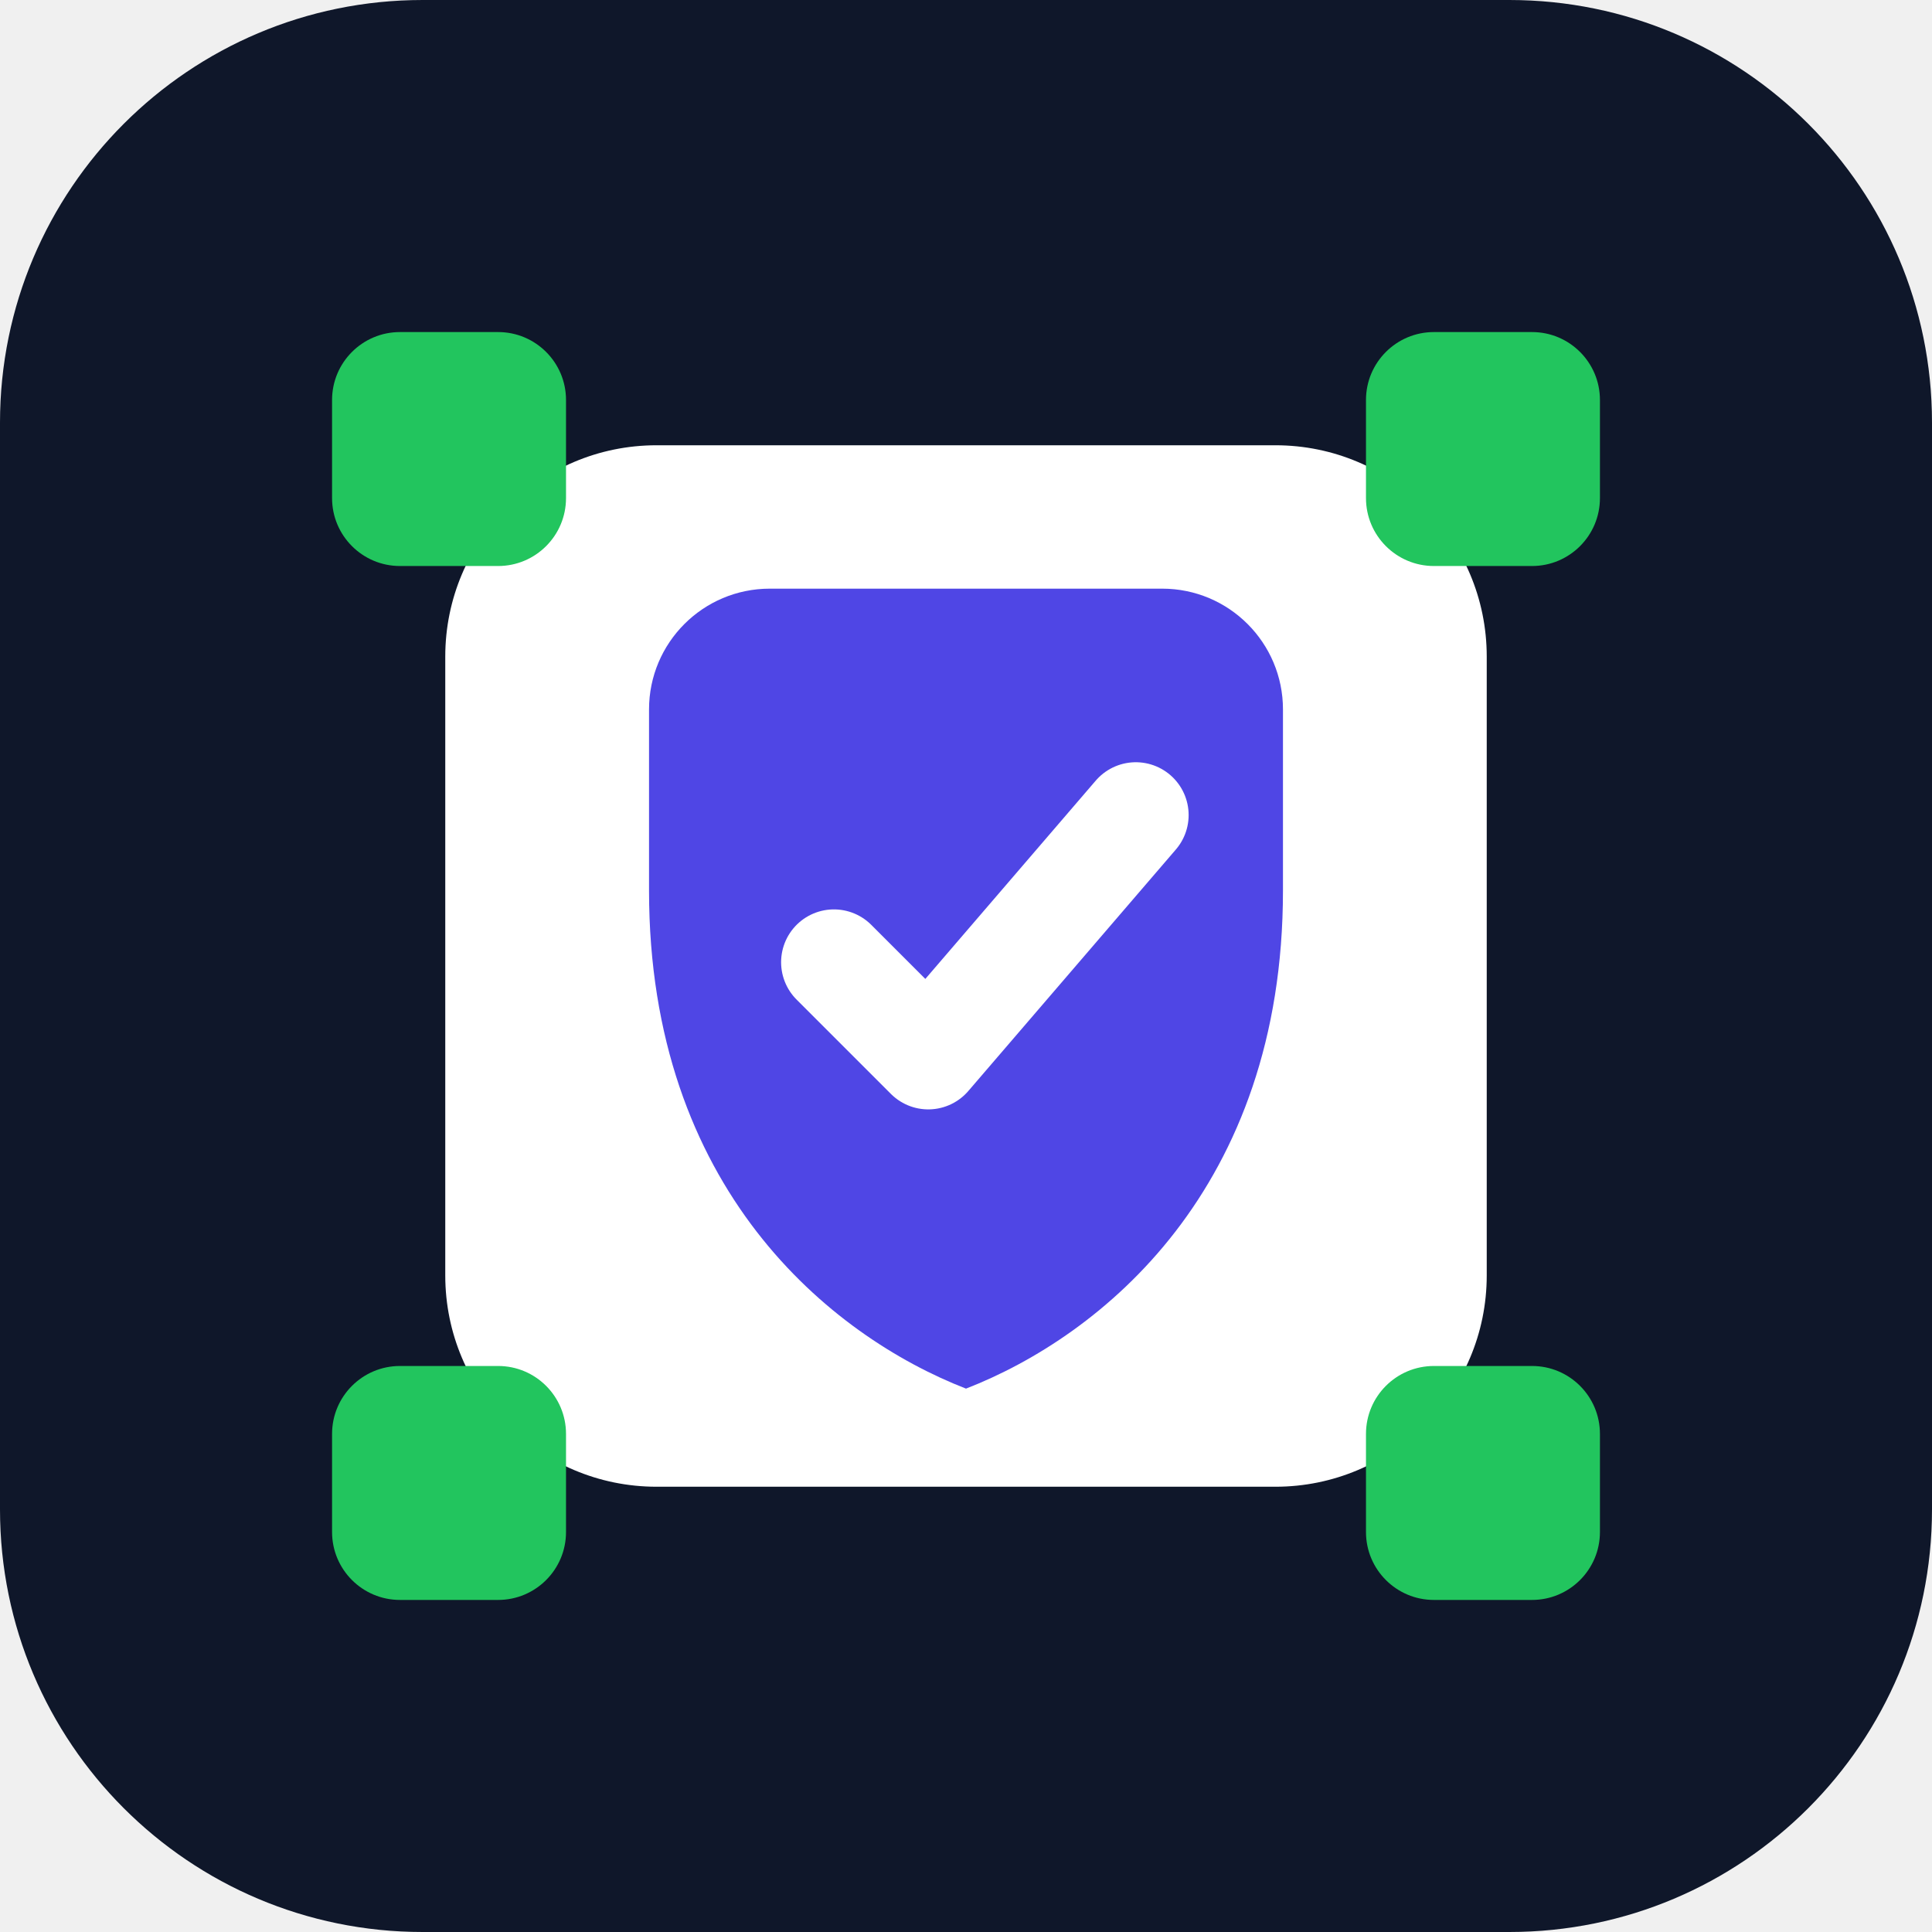
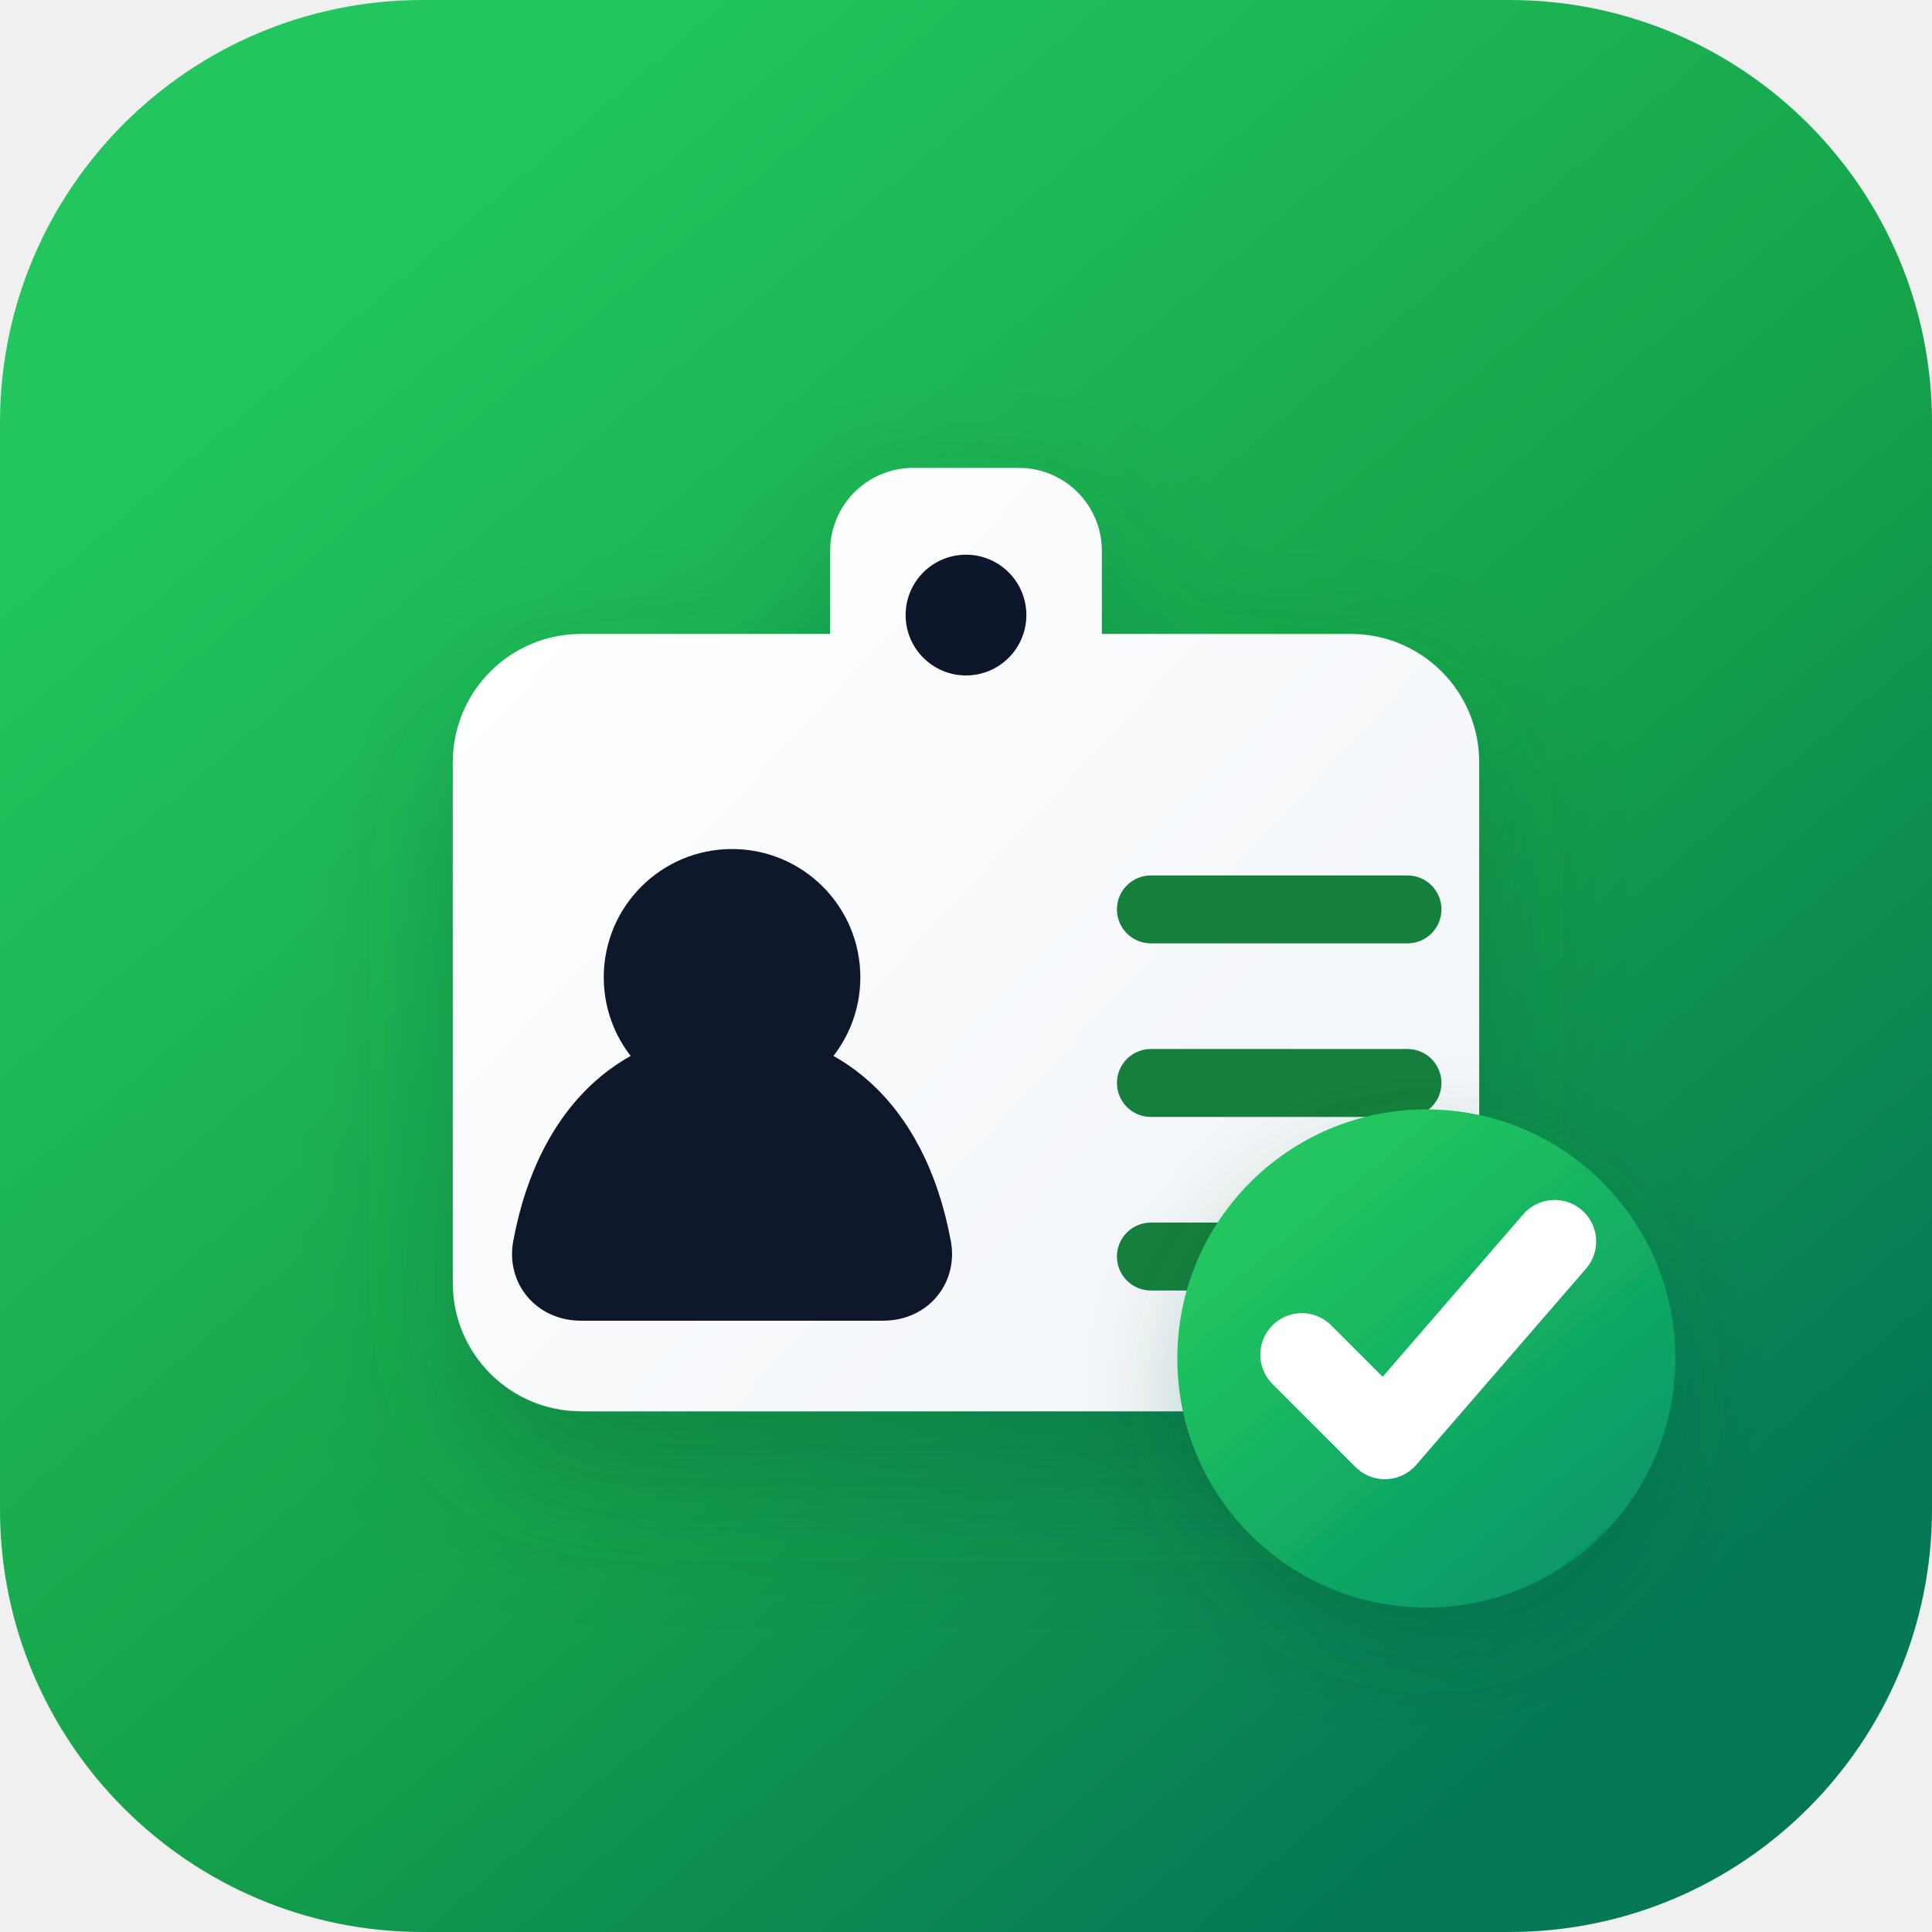
- <svg xmlns="http://www.w3.org/2000/svg" viewBox="0 0 512 512">
-   <rect width="512" height="512" rx="112" fill="#0f172a" />
-   <rect x="118" y="118" width="276" height="276" rx="56" fill="#ffffff" />
-   <path d="M172 188a32 32 0 0 1 32-32h104a32 32 0 0 1 32 32v48c0 79-48 118-84 132-36-14-84-53-84-132v-48Z" fill="#4f46e5" />
-   <path d="M221 255l25 25 55-64" fill="none" stroke="#ffffff" stroke-width="28" stroke-linecap="round" stroke-linejoin="round" />
-   <rect x="88" y="88" width="62" height="62" rx="18" fill="#22c55e" />
-   <rect x="362" y="88" width="62" height="62" rx="18" fill="#22c55e" />
-   <rect x="88" y="362" width="62" height="62" rx="18" fill="#22c55e" />
-   <rect x="362" y="362" width="62" height="62" rx="18" fill="#22c55e" />
+ <svg xmlns="http://www.w3.org/2000/svg" viewBox="0 0 512 512" role="img" aria-label="Secure QR">
+   <defs>
+     <linearGradient id="bg" x1="92" y1="70" x2="420" y2="454" gradientUnits="userSpaceOnUse">
+       <stop offset="0" stop-color="#22c55e" />
+       <stop offset="0.55" stop-color="#16a34a" />
+       <stop offset="1" stop-color="#047857" />
+     </linearGradient>
+     <linearGradient id="badge" x1="150" y1="148" x2="374" y2="356" gradientUnits="userSpaceOnUse">
+       <stop offset="0" stop-color="#ffffff" />
+       <stop offset="1" stop-color="#f1f5f9" />
+     </linearGradient>
+     <linearGradient id="check" x1="352" y1="314" x2="430" y2="410" gradientUnits="userSpaceOnUse">
+       <stop offset="0" stop-color="#22c55e" />
+       <stop offset="1" stop-color="#059669" />
+     </linearGradient>
+     <filter id="shadow" x="-20%" y="-20%" width="140%" height="150%">
+       <feDropShadow dx="0" dy="18" stdDeviation="18" flood-color="#064e3b" flood-opacity="0.28" />
+     </filter>
+     <filter id="softShadow" x="-30%" y="-30%" width="160%" height="170%">
+       <feDropShadow dx="0" dy="10" stdDeviation="12" flood-color="#064e3b" flood-opacity="0.22" />
+     </filter>
+   </defs>
+   <rect width="512" height="512" rx="112" fill="url(#bg)" />
+   <g filter="url(#shadow)">
+     <rect x="120" y="168" width="272" height="206" rx="34" fill="url(#badge)" />
+     <rect x="220" y="124" width="72" height="78" rx="22" fill="url(#badge)" />
+     <circle cx="256" cy="163" r="16" fill="#0f172a" />
+   </g>
+   <circle cx="194" cy="259" r="34" fill="#0f172a" />
+   <path d="M136 329c7-38 31-56 58-56s51 18 58 56c2 11-6 21-18 21h-80c-12 0-20-10-18-21Z" fill="#0f172a" />
+   <rect x="296" y="232" width="86" height="18" rx="9" fill="#15803d" />
+   <rect x="296" y="278" width="86" height="18" rx="9" fill="#15803d" />
+   <rect x="296" y="324" width="62" height="18" rx="9" fill="#15803d" />
+   <g filter="url(#softShadow)">
+     <circle cx="378" cy="360" r="66" fill="url(#check)" />
+     <path d="M345 359l22 22 45-52" fill="none" stroke="#ffffff" stroke-width="22" stroke-linecap="round" stroke-linejoin="round" />
+   </g>
</svg>
